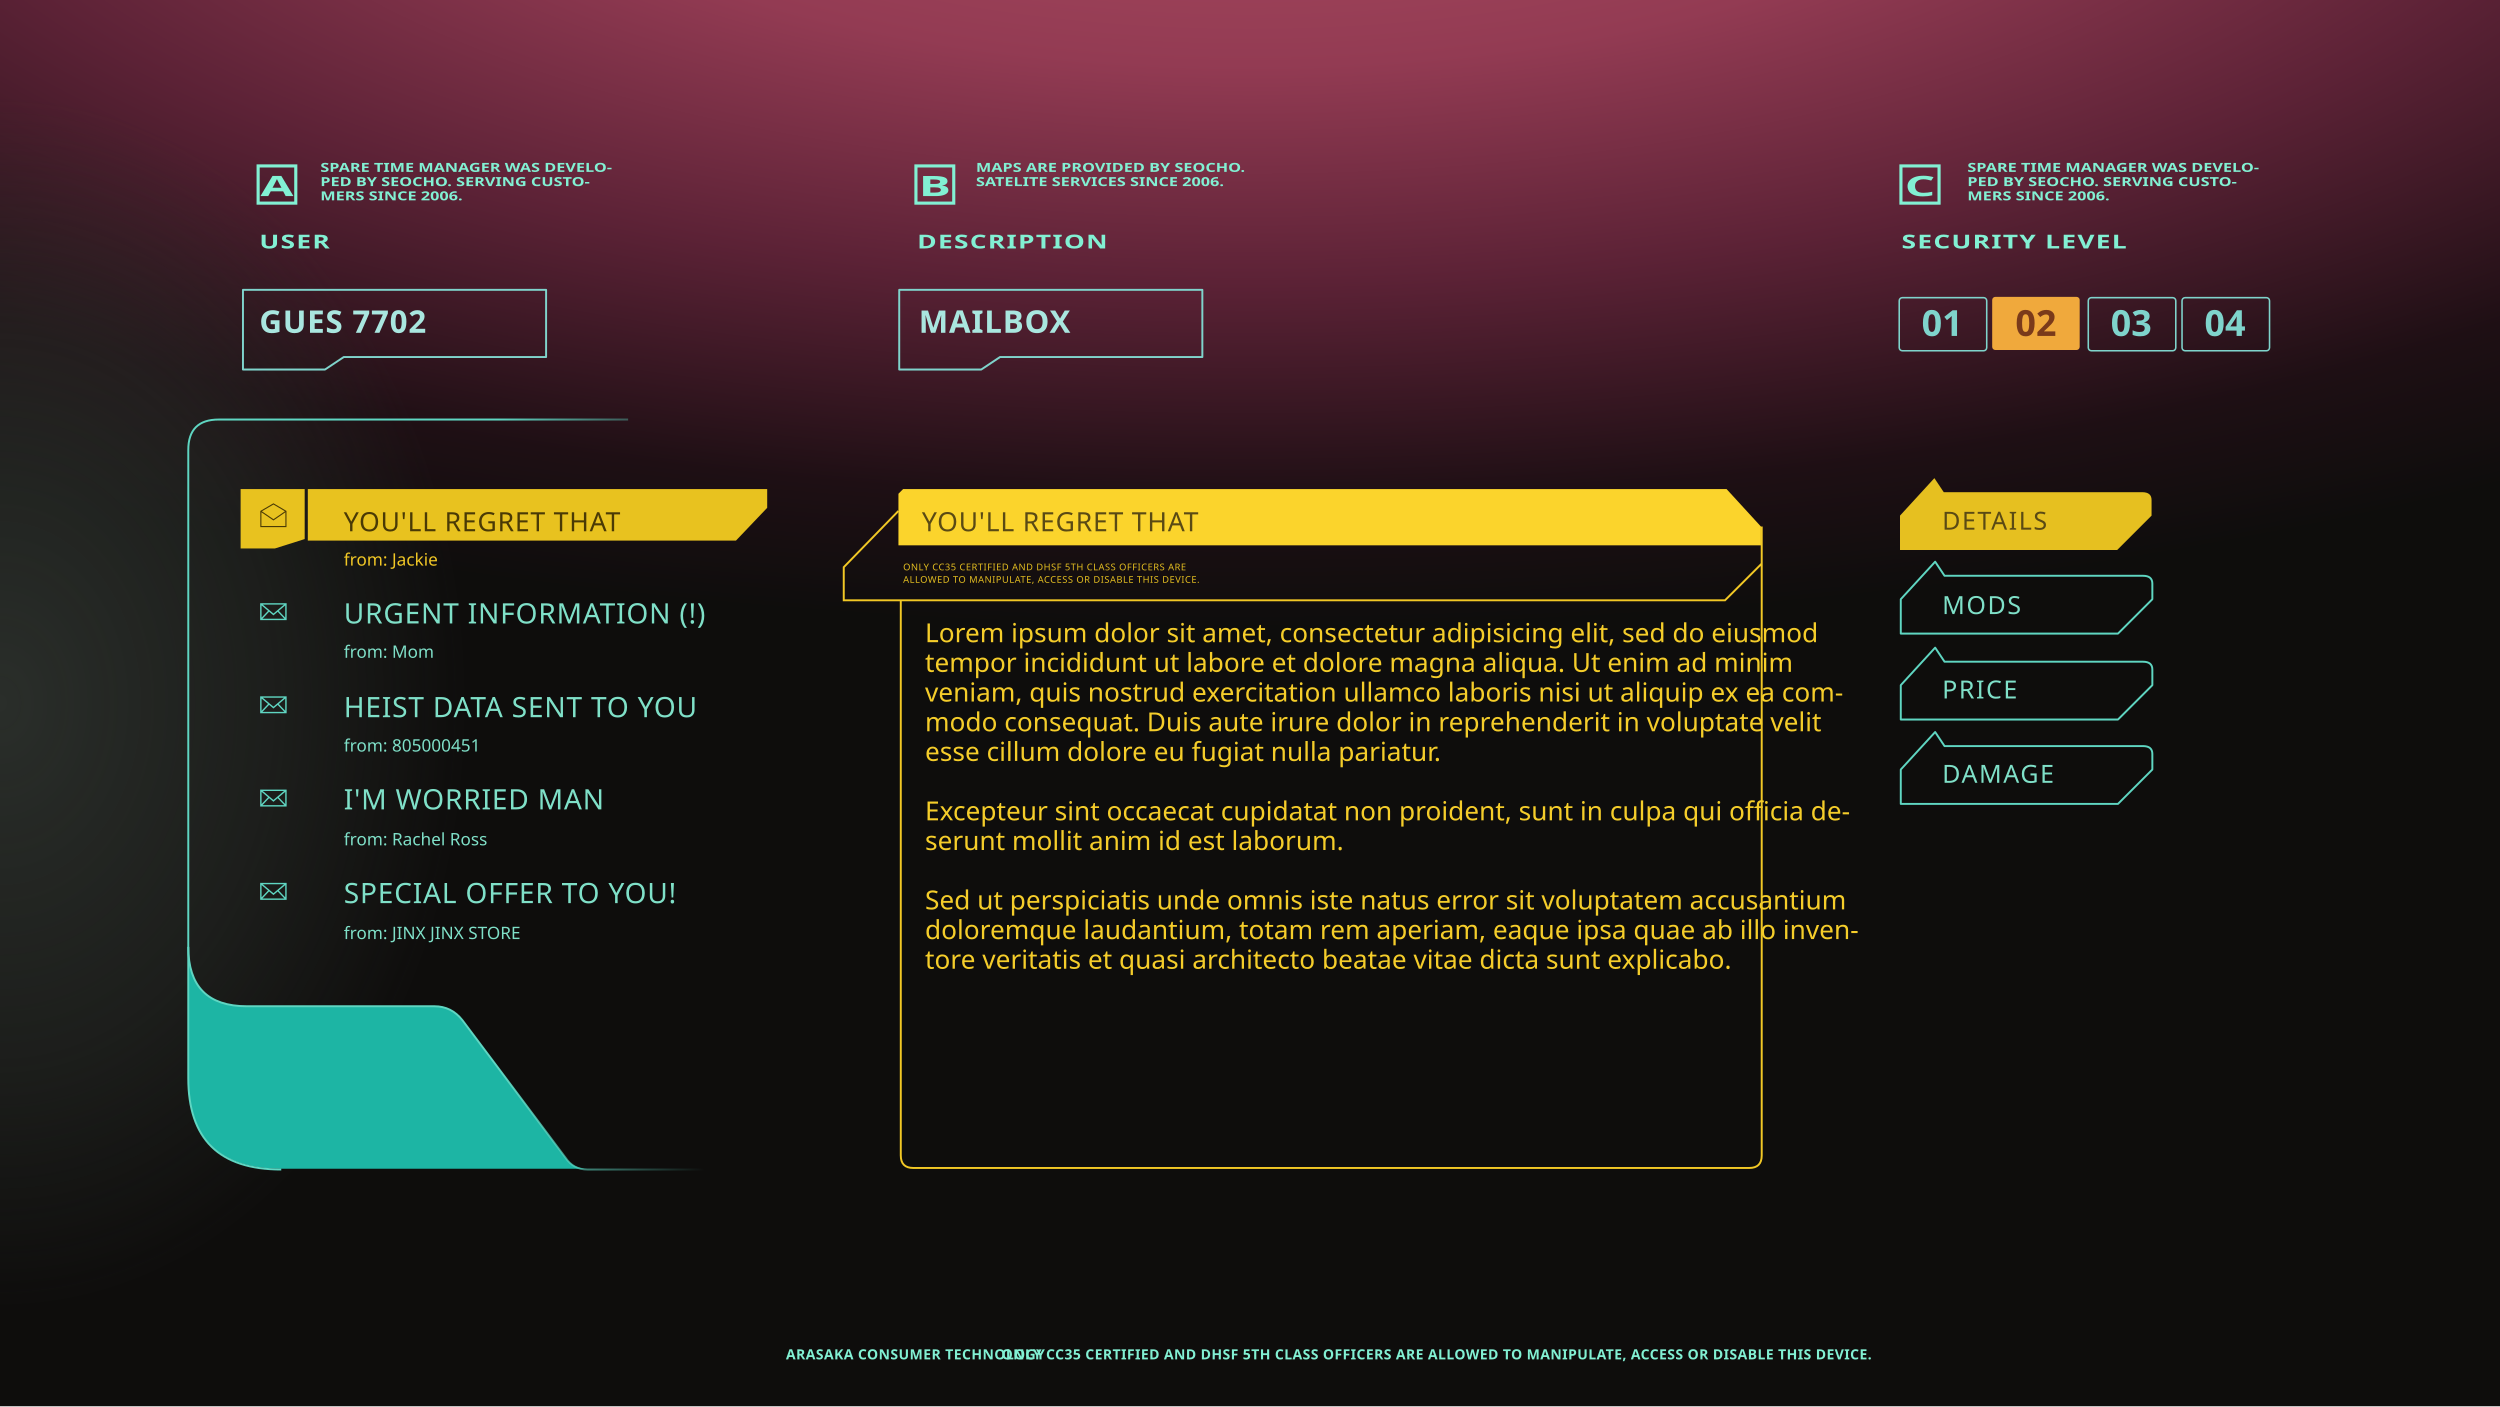
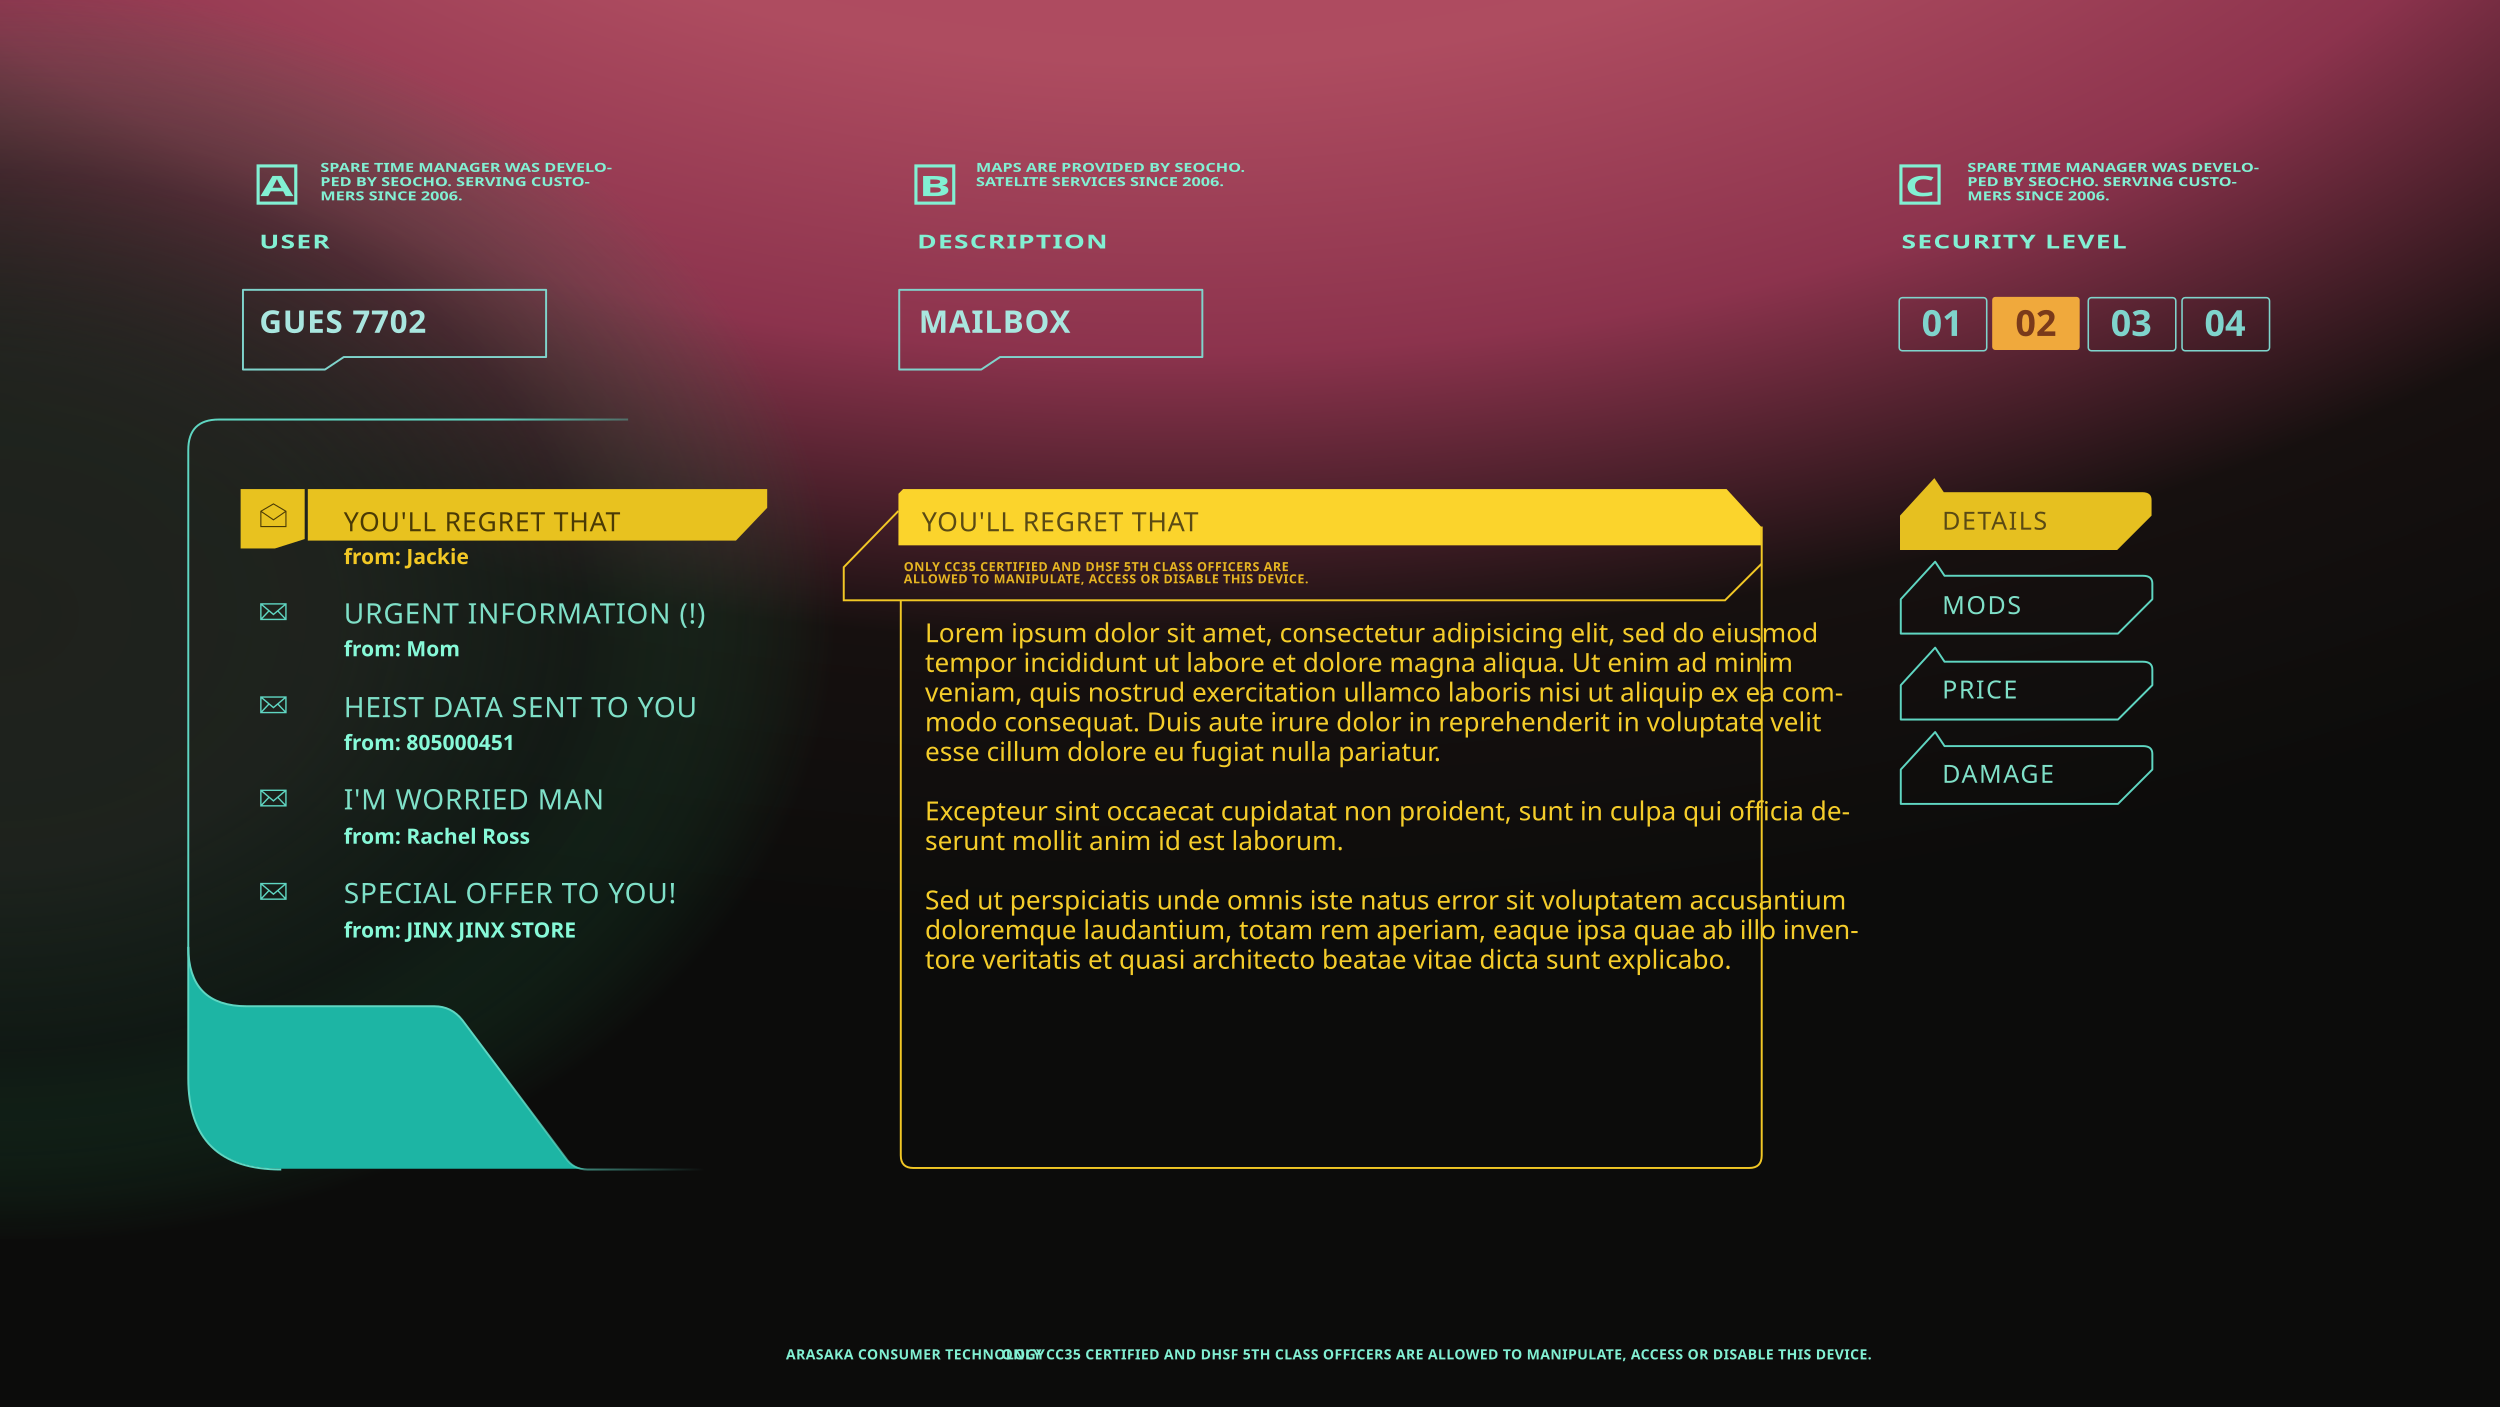
<svg xmlns="http://www.w3.org/2000/svg" width="1600" height="900" viewBox="0 0 1600 900">
  <defs>
-     <radialGradient id="bloom" cx="0.5" cy="-0.25" r="0.9">
-       <stop offset="0" stop-color="#b05064" />
-       <stop offset="0.35" stop-color="#933b53" />
-       <stop offset="0.6" stop-color="#5c2236" />
-       <stop offset="0.85" stop-color="#1e0f14" />
-       <stop offset="1" stop-color="#0e0d0c" />
+     <radialGradient id="bloom" cx="0.469" cy="-0.356" r="1">
+       <stop offset="0" stop-color="#ad465f" />
+       <stop offset="0.2" stop-color="#ad465f" />
+       <stop offset="0.4" stop-color="#ae4c60" />
+       <stop offset="0.6" stop-color="#8c334d" />
+       <stop offset="0.8" stop-color="#16100f" />
+       <stop offset="1" stop-color="#0c0c0b" />
    </radialGradient>
    <radialGradient id="leftwash" cx="0" cy="0.5" r="0.5">
-       <stop offset="0" stop-color="#2a2e2a" stop-opacity="1" />
-       <stop offset="0.6" stop-color="#2a2e2a" stop-opacity="0.5" />
-       <stop offset="1" stop-color="#2a2e2a" stop-opacity="0" />
+       <stop offset="0" stop-color="#1f211c" />
+       <stop offset="0.4" stop-color="#202620" stop-opacity="0.85" />
+       <stop offset="0.7" stop-color="#15281e" stop-opacity="0.45" />
+       <stop offset="1" stop-color="#26884f" stop-opacity="0" />
    </radialGradient>
    <linearGradient id="fadeR" x1="0" x2="1" y1="0" y2="0">
      <stop offset="0" stop-color="#5fd6c2" stop-opacity="1" />
      <stop offset="0.6" stop-color="#5fd6c2" stop-opacity="1" />
      <stop offset="1" stop-color="#5fd6c2" stop-opacity="0" />
    </linearGradient>
    <path id="chev" d="M 0,46 V 24 L 22,0 L 28,9 H 155 Q 161,9 161,14 V 24 L 139,46 Z" />
    <path id="env-open" d="M 0,4.7 L 8.05,0 L 16.05,4.7 V 14.5 H 0 Z M 0,4.7 L 8.05,10.2 L 16.05,4.7" />
    <path id="env" d="M 0,0 H 16.05 V 9.95 H 0 Z M 0,0 L 8.05,6.75 L 16.05,0 M 0,9.95 L 5.25,4.4 M 16.05,9.95 L 10.8,4.43" />
    <rect id="badge" width="56" height="34" rx="2" />
    <clipPath id="message-extrude-clip">
      <rect x="534" y="300" width="850" height="456">
        <animate id="message-extrude" attributeName="width" from="0" to="850" begin="0s" dur="0.45s" calcMode="spline" keyTimes="0;1" keySplines="0.33 1 0.68 1" fill="freeze" />
      </rect>
    </clipPath>
  </defs>
-   <rect width="1600" height="900" fill="#0e0d0c" />
-   <rect width="1600" height="620" fill="url(#bloom)" />
-   <rect x="0" y="60" width="600" height="780" fill="url(#leftwash)" />
+   <rect width="1600" height="900" fill="#0c0c0b" />
+   <rect width="1600" height="929" fill="url(#bloom)" />
+   <rect x="0" y="-7" width="1070" height="800" fill="url(#leftwash)" />
  <g font-family="Rajdhani" fill="#7fd4cc">
    <g font-size="8" font-weight="600" fill="#82f0d3">
      <g transform="translate(205 0) scale(1.3 1)">
        <text x="0" y="110">SPARE TIME MANAGER WAS DEVELO-</text>
        <text x="0" y="119.1">PED BY SEOCHO. SERVING CUSTO-</text>
        <text x="0" y="128.2">MERS SINCE 2006.</text>
      </g>
      <g transform="translate(624.6 0) scale(1.3 1)">
        <text x="0" y="110">MAPS ARE PROVIDED BY SEOCHO.</text>
        <text x="0" y="119.1">SATELITE SERVICES SINCE 2006.</text>
      </g>
      <g transform="translate(1259.1 0) scale(1.3 1)">
        <text x="0" y="110">SPARE TIME MANAGER WAS DEVELO-</text>
        <text x="0" y="119.1">PED BY SEOCHO. SERVING CUSTO-</text>
        <text x="0" y="128.2">MERS SINCE 2006.</text>
      </g>
    </g>
    <g fill="none" stroke="#82f0d3" stroke-width="2">
      <rect x="165.2" y="106.2" width="24.1" height="23.8" />
      <rect x="586.2" y="106.2" width="24.2" height="23.8" />
      <rect x="1216.6" y="106.2" width="24.4" height="23.8" />
    </g>
    <g font-size="18" font-weight="600" text-anchor="middle" fill="#82f0d3">
      <text transform="translate(177.25 125.5) scale(1.7 1)">A</text>
      <text transform="translate(598.3 125.5) scale(1.7 1)">B</text>
      <text transform="translate(1228.8 125.5) scale(1.7 1)">C</text>
    </g>
    <g font-size="12.3" font-weight="600" letter-spacing="0.6" fill="#82f0d3">
      <text transform="translate(166 159) scale(1.37 1)">USER</text>
      <text transform="translate(587 159) scale(1.37 1)">DESCRIPTION</text>
      <text transform="translate(1217 159) scale(1.37 1)">SECURITY LEVEL</text>
    </g>
  </g>
  <g fill="none" stroke="#7fd4cc" stroke-width="1.25" stroke-linejoin="round">
    <path d="M 155.5,185.5 H 349.5 V 228.5 H 220 L 208,236.5 H 155.5 Z" />
    <path d="M 575.5,185.5 H 769.5 V 228.5 H 640 L 628,236.5 H 575.5 Z" />
  </g>
  <g font-family="Rajdhani" font-size="20" font-weight="600" letter-spacing="0.5" fill="#a9e6df">
    <text x="166" y="213">GUES 7702</text>
    <text x="588" y="213">MAILBOX</text>
  </g>
  <g font-family="Rajdhani" font-size="23" font-weight="600" text-anchor="middle">
    <use href="#badge" x="1215.5" y="190.5" fill="none" stroke="#7fd4cc" stroke-width="1" />
    <text x="1243" y="215" fill="#7fd4cc">01</text>
    <use href="#badge" x="1275" y="190" fill="#f0a93c" />
    <text x="1303" y="215" fill="#7a3a1a">02</text>
    <use href="#badge" x="1336.5" y="190.5" fill="none" stroke="#7fd4cc" stroke-width="1" />
    <text x="1364" y="215" fill="#7fd4cc">03</text>
    <use href="#badge" x="1396.5" y="190.5" fill="none" stroke="#7fd4cc" stroke-width="1" />
    <text x="1424" y="215" fill="#7fd4cc">04</text>
  </g>
  <path d="M 120.5,606 Q 120.5,644 158,644 H 278 Q 289,644 296,653 L 362,741 Q 367,748 376,748 H 180 Q 120.5,748 120.5,690 Z" fill="#1db5a4" />
  <path d="M 402,268.5 H 140 Q 120.5,268.5 120.5,288 V 606 Q 120.5,644 158,644 H 278 Q 289,644 296,653 L 362,741 Q 367,748.5 376,748.5 H 451" fill="none" stroke="url(#fadeR)" stroke-width="1.25" />
  <path d="M 120.5,606 V 690 Q 120.5,748.5 180,748.5" fill="none" stroke="#5fd6c2" stroke-width="1.25" />
  <g fill="#e8c21f">
    <path d="M 154,313 H 195 V 345 L 176,351 H 154 Z" />
    <path d="M 197,313 H 491 V 325 L 471,346 H 197 Z" />
  </g>
  <use href="#env-open" x="166.95" y="322.5" fill="none" stroke="#4a3a05" stroke-width="0.7" />
  <text x="220" y="340" font-family="Rajdhani" font-size="17" letter-spacing="0.5" fill="#4a3a05">YOU'LL REGRET THAT</text>
-   <text x="220" y="362" font-family="Rajdhani" font-size="11" fill="#f2c825">from: Jackie</text>
+   <text x="220" y="361" font-family="Rajdhani" font-size="13.5" font-weight="600" fill="#f2c825">from: Jackie</text>
  <g fill="none" stroke="#5fd6c2" stroke-width="0.9">
    <use href="#env" x="166.95" y="386.5" />
    <use href="#env" x="166.95" y="446.1" />
    <use href="#env" x="166.95" y="505.8" />
    <use href="#env" x="166.95" y="565.5" />
  </g>
  <g font-family="Rajdhani" fill="#7fe0c8">
    <g font-size="18" letter-spacing="0.5">
      <text x="220" y="399">URGENT INFORMATION (!)</text>
      <text x="220" y="459">HEIST DATA SENT TO YOU</text>
      <text x="220" y="518">I'M WORRIED MAN</text>
      <text x="220" y="578">SPECIAL OFFER TO YOU!</text>
    </g>
-     <g font-size="11">
-       <text x="220" y="421">from: Mom</text>
-       <text x="220" y="481">from: 805000451</text>
-       <text x="220" y="541">from: Rachel Ross</text>
-       <text x="220" y="601">from: JINX JINX STORE</text>
+     <g font-size="13.5" font-weight="700" fill="#87f9d8">
+       <text x="220" y="420">from: Mom</text>
+       <text x="220" y="480">from: 805000451</text>
+       <text x="220" y="540">from: Rachel Ross</text>
+       <text x="220" y="600">from: JINX JINX STORE</text>
    </g>
  </g>
  <g clip-path="url(#message-extrude-clip)">
    <path d="M 578,313 H 1105 L 1127,337 V 349 H 575 V 316 Z" fill="#fbd42c" />
    <text x="590" y="340" font-family="Rajdhani" font-size="17" letter-spacing="0.5" fill="#5a4a14">YOU'LL REGRET THAT</text>
    <path d="M 575,327 L 540,363 V 384.2 H 1104 L 1127.5,360.7 M 1127.5,337 V 739.5 Q 1127.5,747.5 1119.5,747.5 H 584.5 Q 576.5,747.5 576.5,739.5 V 384.2" fill="none" stroke="#f2c825" stroke-width="1.25" />
-     <g font-family="Rajdhani" font-size="6" letter-spacing="0.3" fill="#e3bd20">
-       <text x="578" y="365">ONLY CC35 CERTIFIED AND DHSF 5TH CLASS OFFICERS ARE</text>
-       <text x="578" y="373">ALLOWED TO MANIPULATE, ACCESS OR DISABLE THIS DEVICE.</text>
+     <g font-family="Rajdhani" font-size="8" font-weight="700" letter-spacing="0.34" fill="#e6b522">
+       <text x="578.4" y="365.5">ONLY CC35 CERTIFIED AND DHSF 5TH CLASS OFFICERS ARE</text>
+       <text x="578.4" y="373.3">ALLOWED TO MANIPULATE, ACCESS OR DISABLE THIS DEVICE.</text>
    </g>
    <g font-family="Rajdhani" font-size="16.8" font-weight="500" fill="#f5cd2a">
      <text x="592" y="411">Lorem ipsum dolor sit amet, consectetur adipisicing elit, sed do eiusmod</text>
      <text x="592" y="430">tempor incididunt ut labore et dolore magna aliqua. Ut enim ad minim</text>
      <text x="592" y="449">veniam, quis nostrud exercitation ullamco laboris nisi ut aliquip ex ea com-</text>
      <text x="592" y="468">modo consequat. Duis aute irure dolor in reprehenderit in voluptate velit</text>
      <text x="592" y="487">esse cillum dolore eu fugiat nulla pariatur.</text>
      <text x="592" y="525">Excepteur sint occaecat cupidatat non proident, sunt in culpa qui officia de-</text>
      <text x="592" y="544">serunt mollit anim id est laborum.</text>
      <text x="592" y="582">Sed ut perspiciatis unde omnis iste natus error sit voluptatem accusantium</text>
      <text x="592" y="601">doloremque laudantium, totam rem aperiam, eaque ipsa quae ab illo inven-</text>
      <text x="592" y="620">tore veritatis et quasi architecto beatae vitae dicta sunt explicabo.</text>
    </g>
    <use href="#chev" x="1216" y="306" fill="#e6c020" />
    <g fill="none" stroke="#5fd6c2" stroke-width="1.25" stroke-linejoin="round">
      <use href="#chev" x="1216.5" y="359.5" />
      <use href="#chev" x="1216.5" y="414.5" />
      <use href="#chev" x="1216.5" y="468.5" />
    </g>
    <g font-family="Rajdhani" font-size="16" letter-spacing="1">
      <text x="1243" y="339" fill="#5a4a14">DETAILS</text>
      <text x="1243" y="393" fill="#7fe0c8">MODS</text>
      <text x="1243" y="447" fill="#7fe0c8">PRICE</text>
      <text x="1243" y="501" fill="#7fe0c8">DAMAGE</text>
    </g>
  </g>
  <g font-family="Rajdhani" font-size="9" font-weight="700" fill="#82f0d3">
    <text x="503" y="870" letter-spacing="0.25">ARASAKA CONSUMER TECHNOLOGY</text>
    <text x="641" y="870" letter-spacing="0.24">ONLY CC35 CERTIFIED AND DHSF 5TH CLASS OFFICERS ARE ALLOWED TO MANIPULATE, ACCESS OR DISABLE THIS DEVICE.</text>
  </g>
</svg>
